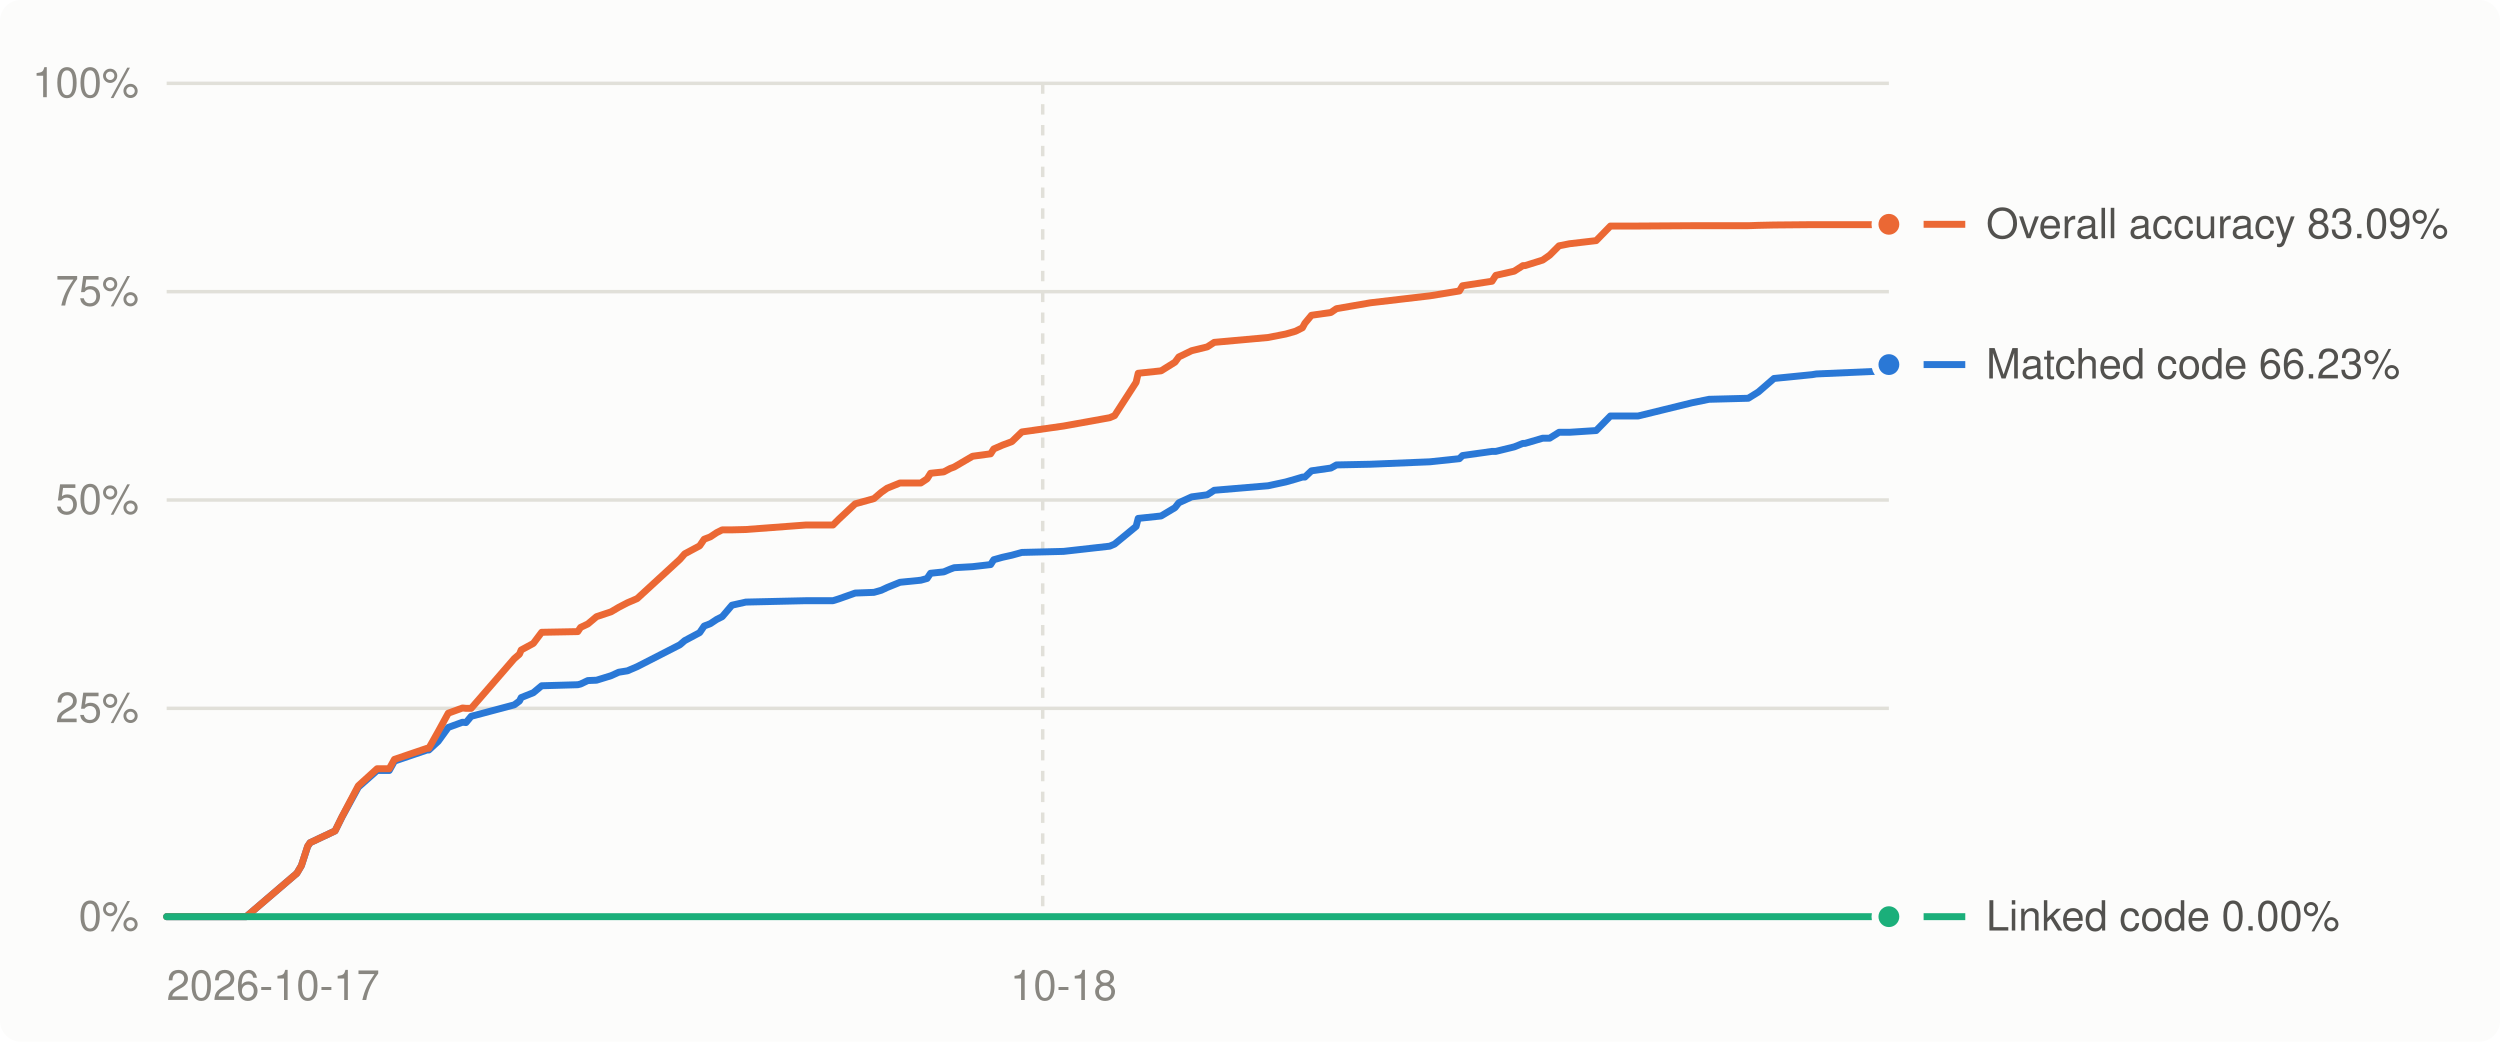
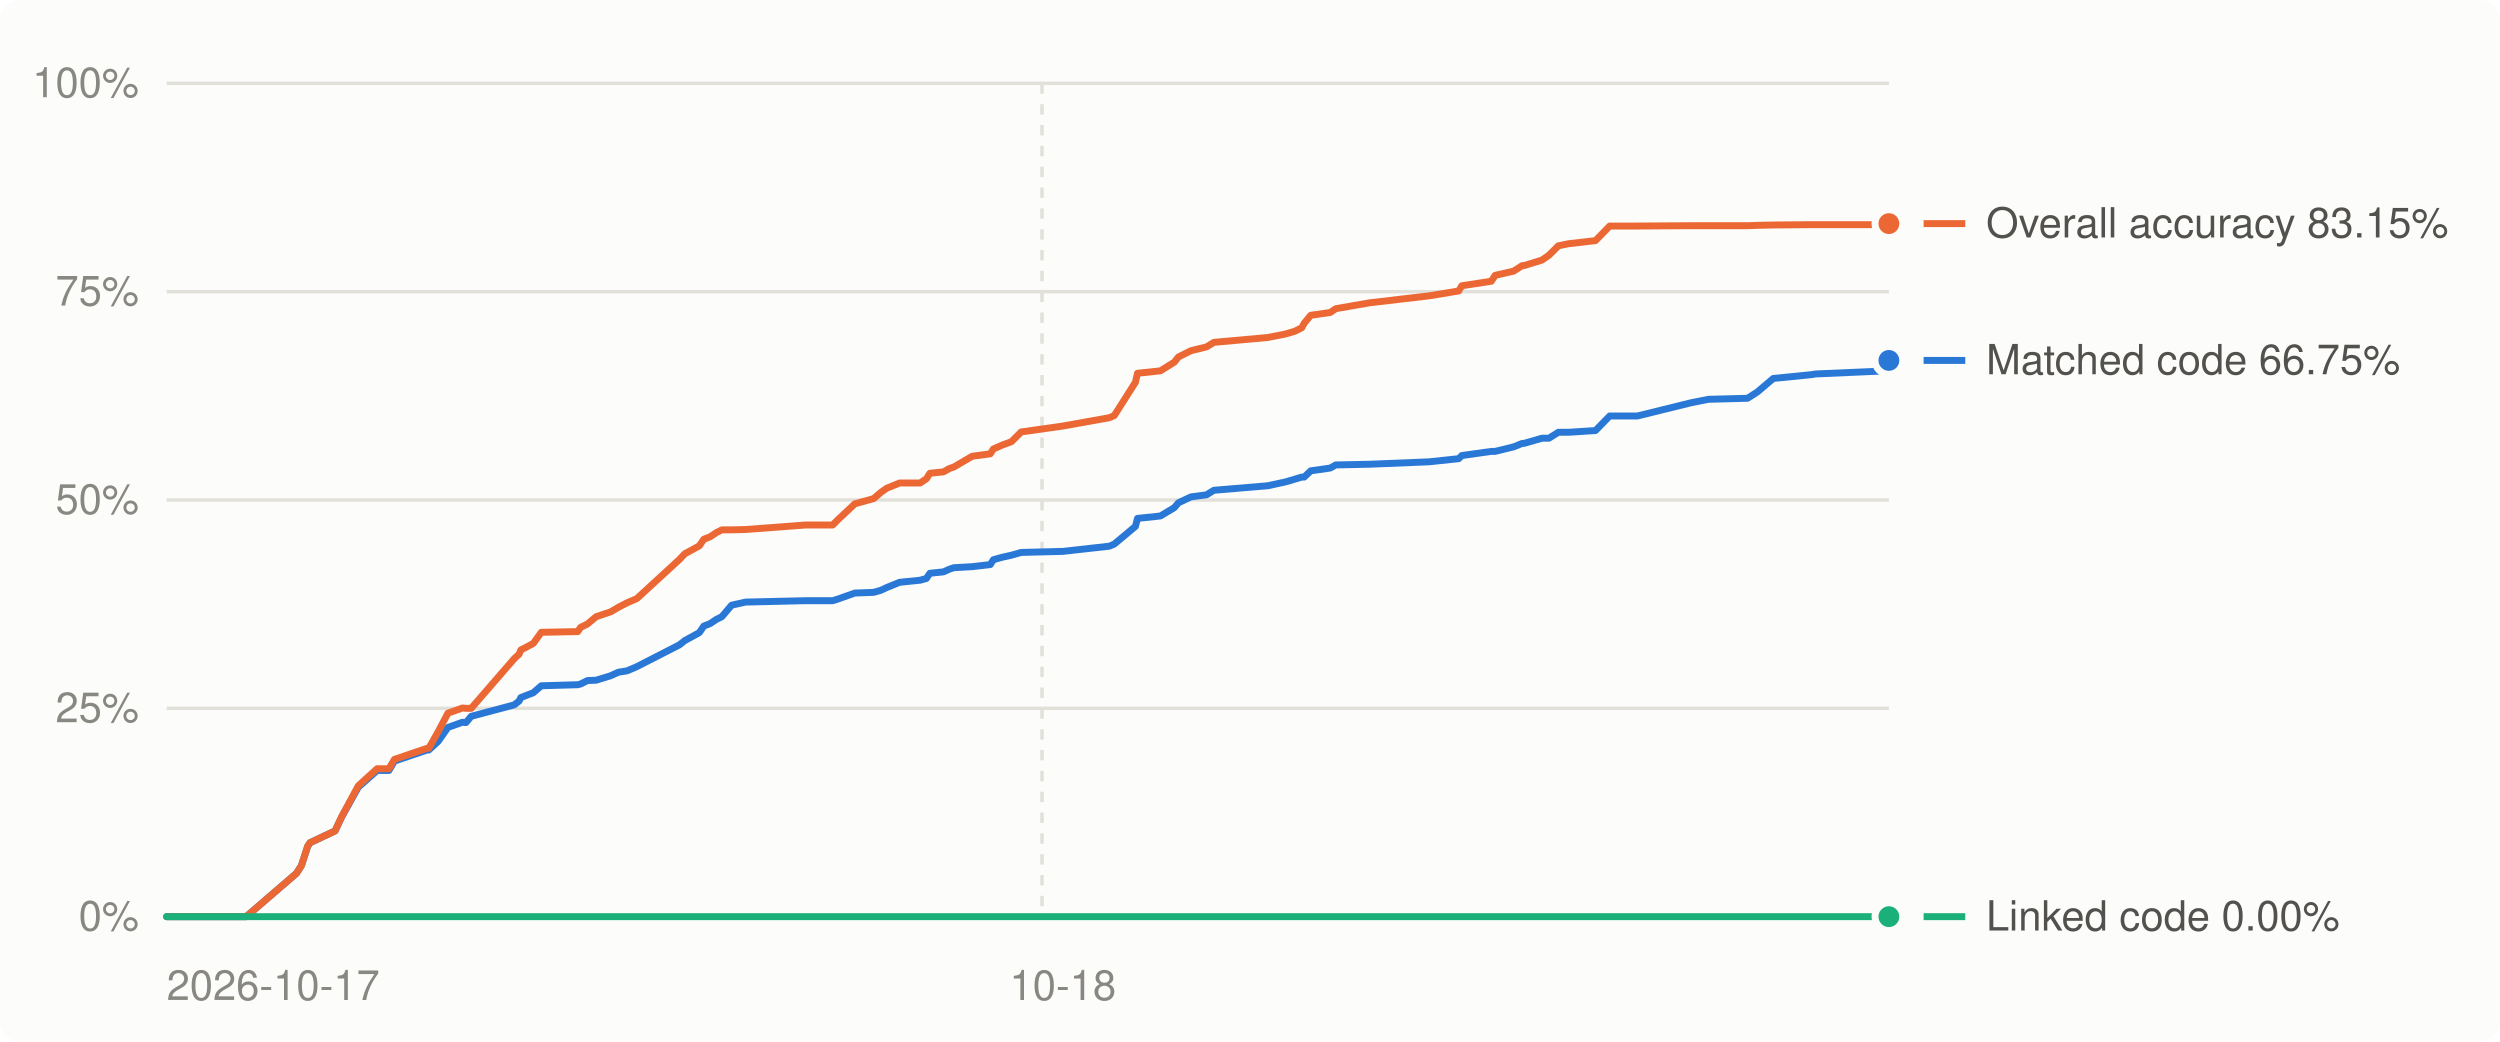
<svg xmlns="http://www.w3.org/2000/svg" viewBox="0 0 720 300" width="720" height="300" role="img" aria-label="Decompilation progress over time">
  <style>
.bg{fill:#fcfcfb}.grid{stroke:#e1e0d9}.muted{fill:#898781}.lbl{fill:#52514e}.ln0{stroke:#2a78d6}.dot0{fill:#2a78d6;stroke:#fcfcfb}.ln1{stroke:#eb6834}.dot1{fill:#eb6834;stroke:#fcfcfb}.ln2{stroke:#1baf7a}.dot2{fill:#1baf7a;stroke:#fcfcfb}
@media (prefers-color-scheme: dark){.bg{fill:#1a1a19}.grid{stroke:#2c2c2a}.muted{fill:#898781}.lbl{fill:#c3c2b7}.ln0{stroke:#3987e5}.dot0{fill:#3987e5;stroke:#1a1a19}.ln1{stroke:#d95926}.dot1{fill:#d95926;stroke:#1a1a19}.ln2{stroke:#199e70}.dot2{fill:#199e70;stroke:#1a1a19}}
text{font:12px -apple-system,BlinkMacSystemFont,'Segoe UI',Helvetica,Arial,sans-serif}
</style>
  <rect class="bg" width="720" height="300" rx="6" />
  <line x1="48" x2="544" y1="264.0" y2="264.0" class="grid" stroke-width="1" />
  <text x="40" y="268.0" class="muted" text-anchor="end">0%</text>
  <line x1="48" x2="544" y1="204.0" y2="204.0" class="grid" stroke-width="1" />
  <text x="40" y="208.0" class="muted" text-anchor="end">25%</text>
  <line x1="48" x2="544" y1="144.0" y2="144.0" class="grid" stroke-width="1" />
  <text x="40" y="148.0" class="muted" text-anchor="end">50%</text>
  <line x1="48" x2="544" y1="84.0" y2="84.0" class="grid" stroke-width="1" />
  <text x="40" y="88.0" class="muted" text-anchor="end">75%</text>
  <line x1="48" x2="544" y1="24.0" y2="24.0" class="grid" stroke-width="1" />
  <text x="40" y="28.0" class="muted" text-anchor="end">100%</text>
-   <line x1="300.3" x2="300.3" y1="24" y2="264" class="grid" stroke-width="1" stroke-dasharray="3 3" />
+   <line x1="300.1" x2="300.1" y1="24" y2="264" class="grid" stroke-width="1" stroke-dasharray="3 3" />
  <text class="muted" x="48.0" y="288" text-anchor="start">2026-10-17</text>
-   <text class="muted" x="306.3" y="288" text-anchor="middle">10-18</text>
-   <polyline points="48.0,264.0 70.9,264.0 85.5,251.5 86.8,249.3 88.6,243.8 89.3,242.7 96.5,239.3 98.5,235.3 103.2,226.7 108.6,221.9 112.1,221.9 113.6,219.2 123.0,216.0 123.5,216.0 126.2,213.5 129.1,209.5 133.2,208.0 134.2,208.1 135.7,206.3 148.1,203.0 149.6,201.9 150.1,200.9 153.6,199.5 156.0,197.5 166.4,197.2 167.2,197.0 169.3,196.0 171.8,195.9 176.0,194.6 178.2,193.6 180.7,193.2 183.5,192.0 195.8,185.7 197.2,184.5 201.5,182.2 202.8,180.3 204.6,179.6 206.4,178.4 208.0,177.6 210.8,174.3 214.8,173.4 232.1,173.0 239.9,173.0 241.5,172.5 246.3,170.8 251.7,170.6 253.8,170.0 255.5,169.2 259.2,167.7 265.2,167.1 267.0,166.6 268.0,165.1 271.8,164.7 273.7,163.9 274.8,163.5 280.1,163.2 285.3,162.6 286.2,161.2 288.7,160.5 291.4,159.9 294.3,159.1 306.3,158.8 319.6,157.3 321.0,156.7 327.2,151.6 327.8,149.3 334.4,148.6 338.4,146.2 339.5,144.8 343.2,143.1 347.7,142.5 349.7,141.2 365.2,139.9 370.3,138.8 373.1,138.0 375.1,137.4 375.8,137.4 377.7,135.6 383.3,134.8 384.9,133.9 394.7,133.7 411.8,133.0 420.3,132.1 421.2,131.2 429.7,130.0 430.8,130.0 436.1,128.7 438.6,127.7 439.2,127.7 444.3,126.2 446.3,126.2 449.0,124.5 452.0,124.5 459.7,124.0 463.8,119.8 471.8,119.8 487.3,116.0 492.2,115.0 503.5,114.7 506.4,112.9 510.9,109.0 521.9,107.9 523.1,107.7 543.6,106.8 543.9,105.5 544.0,105.0" fill="none" class="ln0" stroke-width="2" stroke-linejoin="round" stroke-linecap="round" />
-   <polyline points="48.0,264.0 70.9,264.0 85.5,251.5 86.8,249.3 88.6,243.7 89.3,242.7 96.5,239.3 98.5,235.2 103.2,226.3 108.6,221.4 112.1,221.4 113.6,218.7 123.0,215.5 123.5,215.5 126.2,210.7 129.1,205.4 133.2,203.9 134.2,204.0 135.7,204.0 148.1,189.7 149.6,188.4 150.1,187.2 153.6,185.3 156.0,182.1 166.4,181.9 167.2,180.7 169.3,179.7 171.8,177.6 176.0,176.2 178.2,174.9 180.7,173.6 183.5,172.4 195.8,161.1 197.2,159.5 201.5,157.2 202.8,155.3 204.6,154.6 206.4,153.4 208.0,152.6 210.8,152.6 214.8,152.5 232.1,151.2 239.9,151.2 241.5,149.6 246.3,145.1 251.7,143.6 253.8,141.8 255.5,140.6 259.2,139.1 265.2,139.1 267.0,137.9 268.0,136.3 271.8,135.9 273.7,134.9 274.8,134.5 280.1,131.4 285.3,130.7 286.2,129.3 288.7,128.2 291.4,127.2 294.3,124.4 306.3,122.7 319.6,120.3 321.0,119.7 327.2,110.1 327.8,107.5 334.4,106.8 338.4,104.3 339.5,102.8 343.2,101.0 347.7,99.9 349.7,98.6 365.2,97.2 370.3,96.2 373.1,95.4 375.1,94.4 375.8,93.1 377.7,90.8 383.3,90.0 384.9,88.9 394.7,87.2 411.8,85.2 420.3,83.8 421.2,82.3 429.7,81.0 430.8,79.3 436.1,78.1 438.6,76.5 439.2,76.5 444.3,74.9 446.3,73.5 449.0,70.8 452.0,70.2 459.7,69.3 463.8,65.1 471.8,65.1 487.3,65.0 492.2,65.0 503.5,65.0 506.4,64.9 510.9,64.8 521.9,64.7 523.1,64.7 543.6,64.7 543.9,64.6 544.0,64.6" fill="none" class="ln1" stroke-width="2" stroke-linejoin="round" stroke-linecap="round" />
-   <polyline points="48.0,264.0 70.9,264.0 85.5,264.0 86.8,264.0 88.6,264.0 89.3,264.0 96.5,264.0 98.5,264.0 103.2,264.0 108.6,264.0 112.1,264.0 113.6,264.0 123.0,264.0 123.5,264.0 126.2,264.0 129.1,264.0 133.2,264.0 134.2,264.0 135.7,264.0 148.1,264.0 149.6,264.0 150.1,264.0 153.6,264.0 156.0,264.0 166.4,264.0 167.2,264.0 169.3,264.0 171.8,264.0 176.0,264.0 178.2,264.0 180.7,264.0 183.5,264.0 195.8,264.0 197.2,264.0 201.5,264.0 202.8,264.0 204.6,264.0 206.4,264.0 208.0,264.0 210.8,264.0 214.8,264.0 232.1,264.0 239.9,264.0 241.5,264.0 246.3,264.0 251.7,264.0 253.8,264.0 255.5,264.0 259.2,264.0 265.2,264.0 267.0,264.0 268.0,264.0 271.8,264.0 273.7,264.0 274.8,264.0 280.1,264.0 285.3,264.0 286.2,264.0 288.7,264.0 291.4,264.0 294.3,264.0 306.3,264.0 319.6,264.0 321.0,264.0 327.2,264.0 327.8,264.0 334.4,264.0 338.4,264.0 339.5,264.0 343.2,264.0 347.7,264.0 349.7,264.0 365.2,264.0 370.3,264.0 373.1,264.0 375.1,264.0 375.8,264.0 377.7,264.0 383.3,264.0 384.9,264.0 394.7,264.0 411.8,264.0 420.3,264.0 421.2,264.0 429.7,264.0 430.8,264.0 436.1,264.0 438.6,264.0 439.2,264.0 444.3,264.0 446.3,264.0 449.0,264.0 452.0,264.0 459.7,264.0 463.8,264.0 471.8,264.0 487.3,264.0 492.2,264.0 503.5,264.0 506.4,264.0 510.9,264.0 521.9,264.0 523.1,264.0 543.6,264.0 543.9,264.0 544.0,264.0" fill="none" class="ln2" stroke-width="2" stroke-linejoin="round" stroke-linecap="round" />
-   <circle cx="544.0" cy="105.0" r="4" class="dot0" stroke-width="2" />
-   <circle cx="544.0" cy="64.6" r="4" class="dot1" stroke-width="2" />
+   <text class="muted" x="306.1" y="288" text-anchor="middle">10-18</text>
+   <polyline points="48.0,264.0 70.9,264.0 85.4,251.5 86.8,249.3 88.6,243.8 89.3,242.7 96.5,239.3 98.4,235.3 103.2,226.7 108.6,221.9 112.0,221.9 113.6,219.2 123.0,216.0 123.5,216.0 126.2,213.5 129.0,209.5 133.2,208.0 134.2,208.1 135.7,206.3 148.1,203.0 149.5,201.9 150.0,200.9 153.6,199.5 155.9,197.5 166.4,197.2 167.2,197.0 169.2,196.0 171.7,195.9 175.9,194.6 178.1,193.6 180.6,193.2 183.4,192.0 195.7,185.7 197.2,184.5 201.4,182.2 202.7,180.3 204.5,179.6 206.3,178.4 207.9,177.6 210.7,174.3 214.7,173.4 232.0,173.0 239.8,173.0 241.4,172.5 246.2,170.8 251.6,170.6 253.7,170.0 255.4,169.2 259.1,167.7 265.0,167.1 266.8,166.6 267.8,165.1 271.7,164.7 273.5,163.9 274.7,163.5 280.0,163.2 285.2,162.6 286.1,161.2 288.6,160.5 291.3,159.9 294.1,159.1 306.1,158.8 319.5,157.3 320.9,156.7 327.0,151.6 327.6,149.3 334.2,148.6 338.2,146.2 339.4,144.8 343.0,143.1 347.5,142.5 349.6,141.2 365.1,139.9 370.2,138.8 372.9,138.0 374.9,137.4 375.6,137.4 377.5,135.6 383.1,134.8 384.7,133.9 394.5,133.7 411.6,133.0 420.1,132.1 421.0,131.2 429.5,130.0 430.6,130.0 435.9,128.7 438.4,127.7 438.9,127.7 444.1,126.2 446.1,126.2 448.8,124.5 451.7,124.5 459.5,124.0 463.6,119.8 471.6,119.8 487.0,116.0 492.0,115.0 503.3,114.7 506.1,112.9 510.7,109.0 521.7,107.9 522.9,107.7 543.4,106.8 543.6,105.5 543.7,105.0 544.0,103.8" fill="none" class="ln0" stroke-width="2" stroke-linejoin="round" stroke-linecap="round" />
+   <polyline points="48.0,264.0 70.9,264.0 85.4,251.5 86.8,249.3 88.6,243.7 89.3,242.7 96.5,239.3 98.4,235.2 103.2,226.3 108.6,221.4 112.0,221.4 113.6,218.7 123.0,215.5 123.5,215.5 126.2,210.7 129.0,205.4 133.2,203.9 134.2,204.0 135.7,204.0 148.1,189.7 149.5,188.4 150.0,187.2 153.6,185.3 155.9,182.1 166.4,181.9 167.2,180.7 169.2,179.7 171.7,177.6 175.9,176.2 178.1,174.9 180.6,173.6 183.4,172.4 195.7,161.1 197.2,159.5 201.4,157.2 202.7,155.3 204.5,154.6 206.3,153.4 207.9,152.6 210.7,152.6 214.7,152.5 232.0,151.2 239.8,151.2 241.4,149.6 246.2,145.1 251.6,143.6 253.7,141.8 255.4,140.6 259.1,139.1 265.0,139.1 266.8,137.9 267.8,136.3 271.7,135.9 273.5,134.9 274.7,134.5 280.0,131.4 285.2,130.7 286.1,129.3 288.6,128.2 291.3,127.2 294.1,124.4 306.1,122.7 319.5,120.3 320.9,119.7 327.0,110.1 327.6,107.5 334.2,106.8 338.2,104.3 339.4,102.8 343.0,101.0 347.5,99.9 349.6,98.6 365.1,97.2 370.2,96.2 372.9,95.4 374.9,94.4 375.6,93.1 377.5,90.8 383.1,90.0 384.7,88.9 394.5,87.2 411.6,85.2 420.1,83.8 421.0,82.3 429.5,81.0 430.6,79.3 435.9,78.1 438.4,76.5 438.9,76.5 444.1,74.9 446.1,73.5 448.8,70.8 451.7,70.2 459.5,69.3 463.6,65.1 471.6,65.1 487.0,65.0 492.0,65.0 503.3,65.0 506.1,64.9 510.7,64.8 521.7,64.7 522.9,64.7 543.4,64.7 543.6,64.6 543.7,64.6 544.0,64.4" fill="none" class="ln1" stroke-width="2" stroke-linejoin="round" stroke-linecap="round" />
+   <polyline points="48.0,264.0 70.9,264.0 85.4,264.0 86.8,264.0 88.6,264.0 89.3,264.0 96.5,264.0 98.4,264.0 103.2,264.0 108.6,264.0 112.0,264.0 113.6,264.0 123.0,264.0 123.5,264.0 126.2,264.0 129.0,264.0 133.2,264.0 134.2,264.0 135.7,264.0 148.1,264.0 149.5,264.0 150.0,264.0 153.6,264.0 155.9,264.0 166.4,264.0 167.2,264.0 169.2,264.0 171.7,264.0 175.9,264.0 178.1,264.0 180.6,264.0 183.4,264.0 195.7,264.0 197.2,264.0 201.4,264.0 202.7,264.0 204.5,264.0 206.3,264.0 207.9,264.0 210.7,264.0 214.7,264.0 232.0,264.0 239.8,264.0 241.4,264.0 246.2,264.0 251.6,264.0 253.7,264.0 255.4,264.0 259.1,264.0 265.0,264.0 266.8,264.0 267.8,264.0 271.7,264.0 273.5,264.0 274.7,264.0 280.0,264.0 285.2,264.0 286.1,264.0 288.6,264.0 291.3,264.0 294.1,264.0 306.1,264.0 319.5,264.0 320.9,264.0 327.0,264.0 327.6,264.0 334.2,264.0 338.2,264.0 339.4,264.0 343.0,264.0 347.5,264.0 349.6,264.0 365.1,264.0 370.2,264.0 372.9,264.0 374.9,264.0 375.6,264.0 377.5,264.0 383.1,264.0 384.7,264.0 394.5,264.0 411.6,264.0 420.1,264.0 421.0,264.0 429.5,264.0 430.6,264.0 435.9,264.0 438.4,264.0 438.9,264.0 444.1,264.0 446.1,264.0 448.8,264.0 451.7,264.0 459.5,264.0 463.6,264.0 471.6,264.0 487.0,264.0 492.0,264.0 503.3,264.0 506.1,264.0 510.7,264.0 521.7,264.0 522.9,264.0 543.4,264.0 543.6,264.0 543.7,264.0 544.0,264.0" fill="none" class="ln2" stroke-width="2" stroke-linejoin="round" stroke-linecap="round" />
+   <circle cx="544.0" cy="103.8" r="4" class="dot0" stroke-width="2" />
+   <circle cx="544.0" cy="64.4" r="4" class="dot1" stroke-width="2" />
  <circle cx="544.0" cy="264.0" r="4" class="dot2" stroke-width="2" />
  <line x1="554" x2="566" y1="264.0" y2="264.0" class="ln2" stroke-width="2" />
  <text class="lbl" x="572" y="268.0">Linked code 0.00%</text>
-   <line x1="554" x2="566" y1="105.0" y2="105.0" class="ln0" stroke-width="2" />
-   <text class="lbl" x="572" y="109.0">Matched code 66.23%</text>
-   <line x1="554" x2="566" y1="64.6" y2="64.6" class="ln1" stroke-width="2" />
-   <text class="lbl" x="572" y="68.6">Overall accuracy 83.09%</text>
+   <line x1="554" x2="566" y1="103.8" y2="103.8" class="ln0" stroke-width="2" />
+   <text class="lbl" x="572" y="107.8">Matched code 66.75%</text>
+   <line x1="554" x2="566" y1="64.4" y2="64.4" class="ln1" stroke-width="2" />
+   <text class="lbl" x="572" y="68.4">Overall accuracy 83.15%</text>
</svg>
